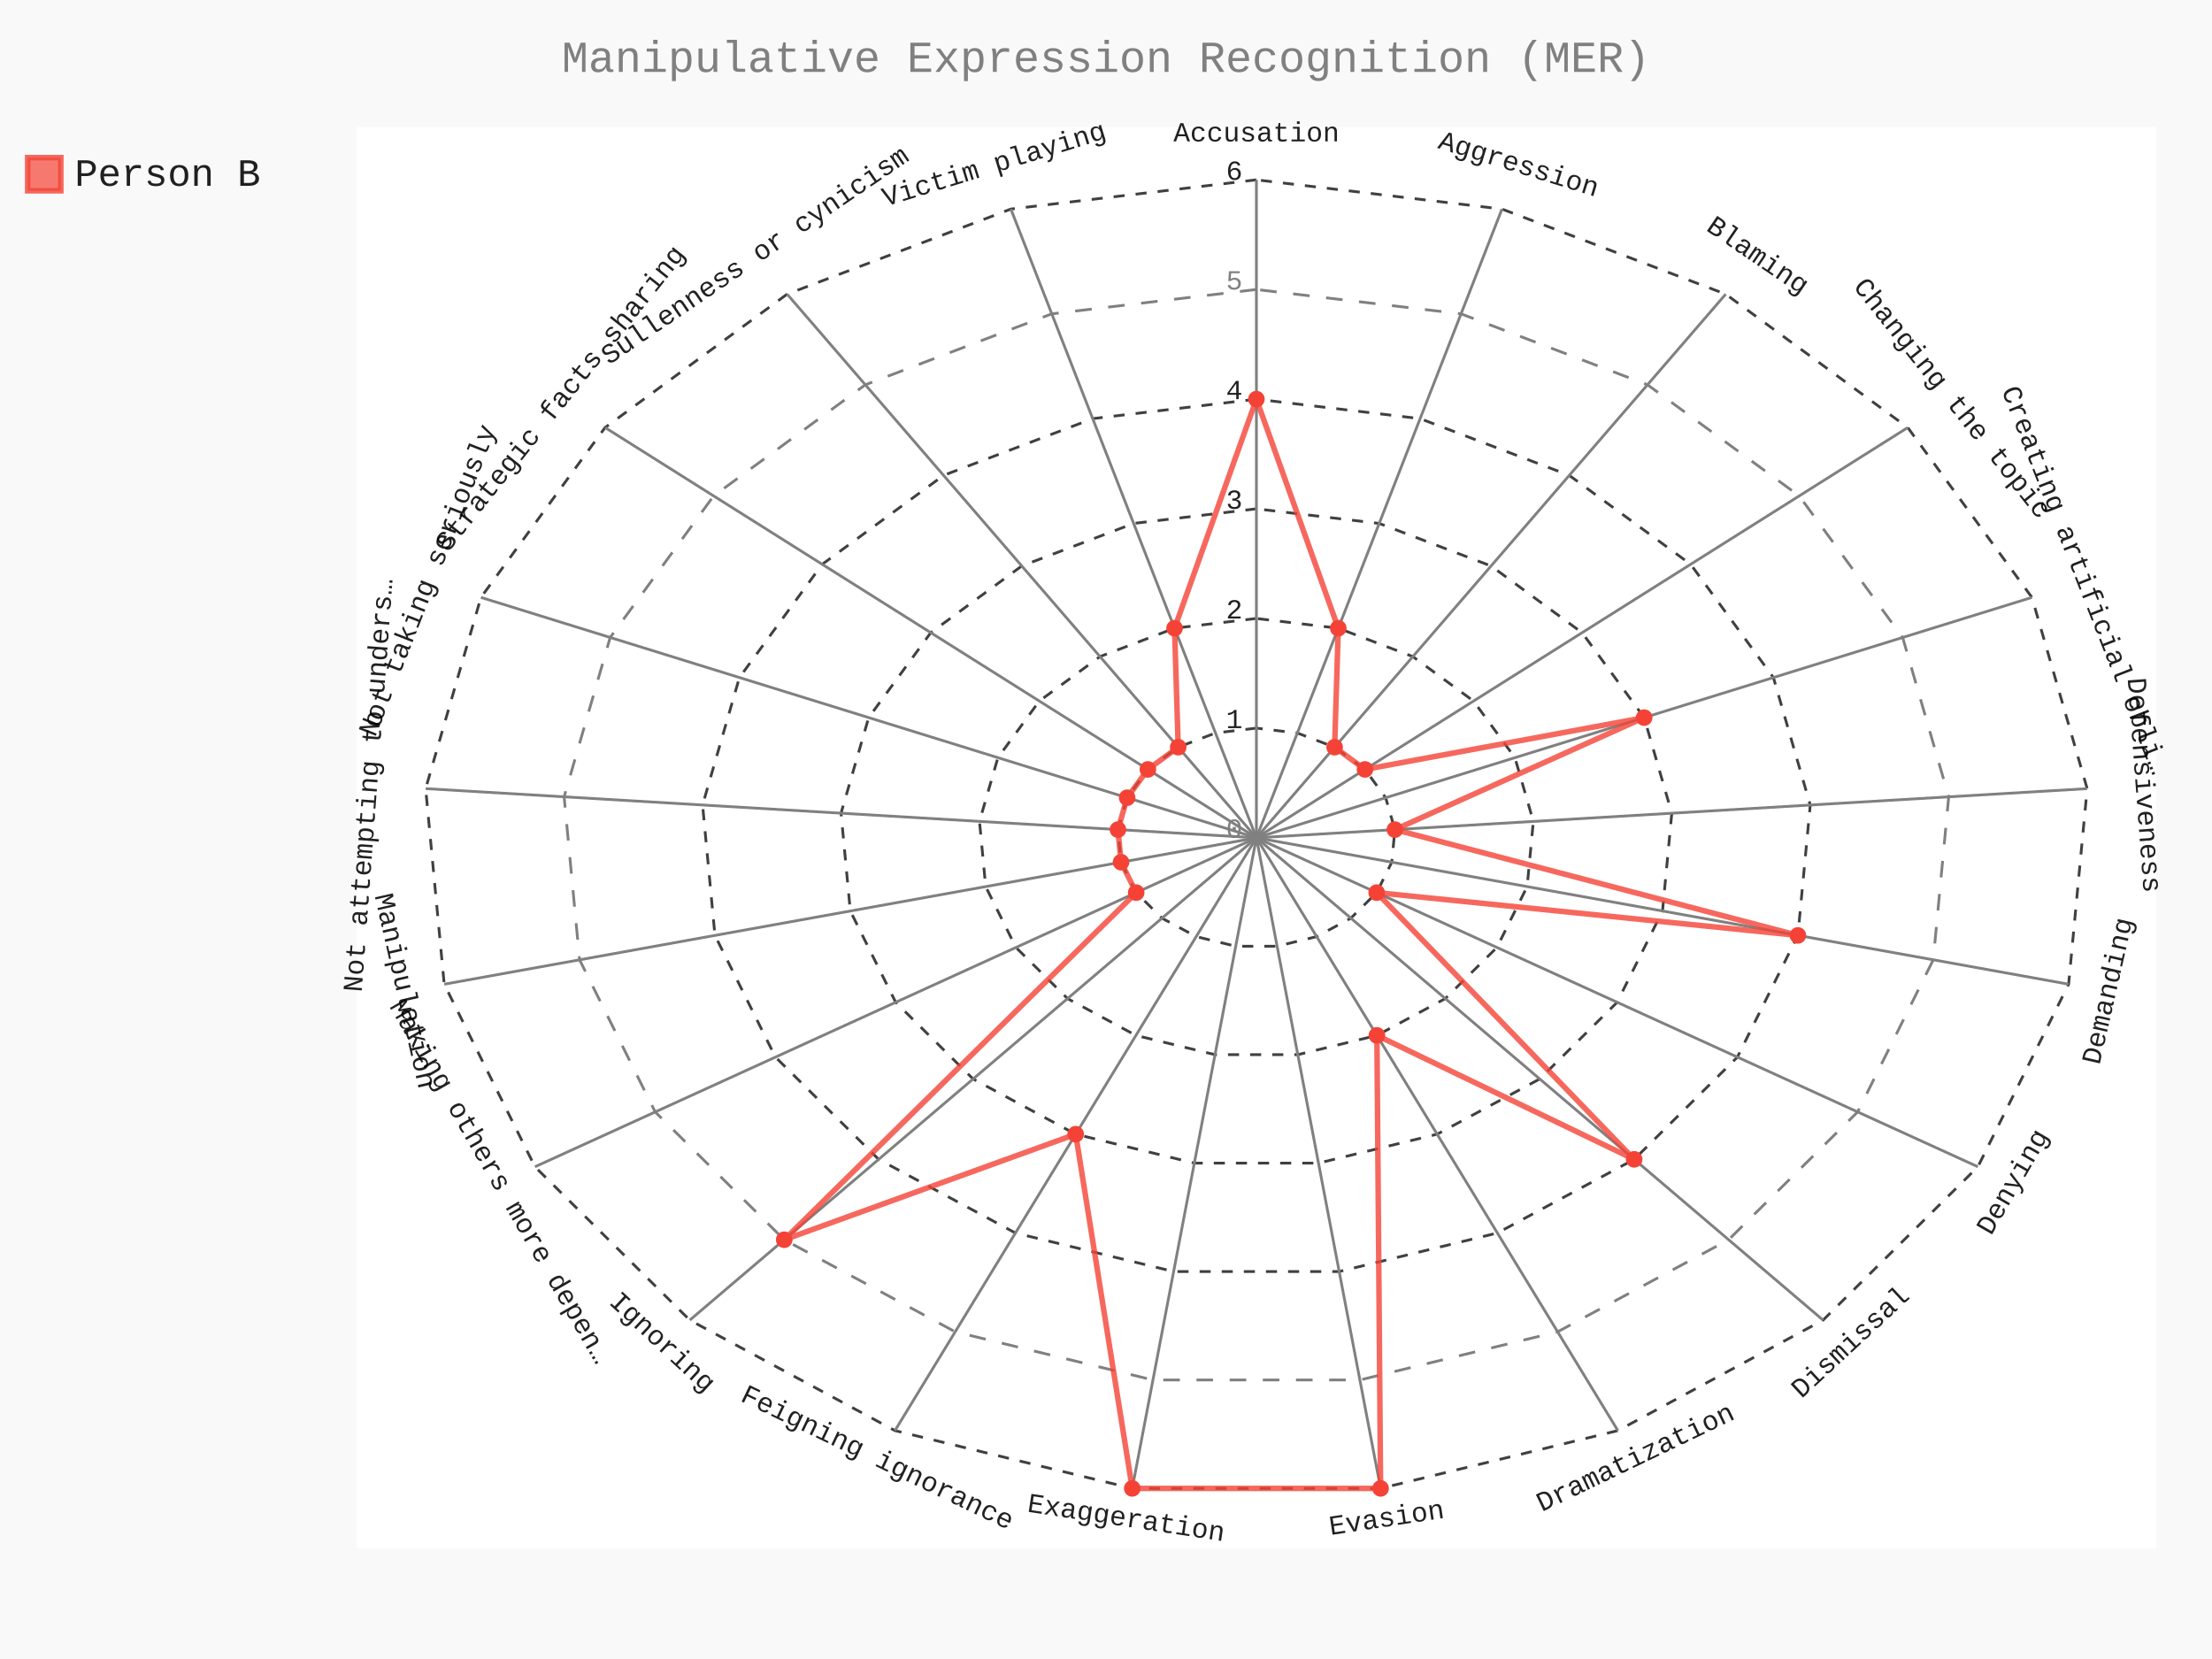
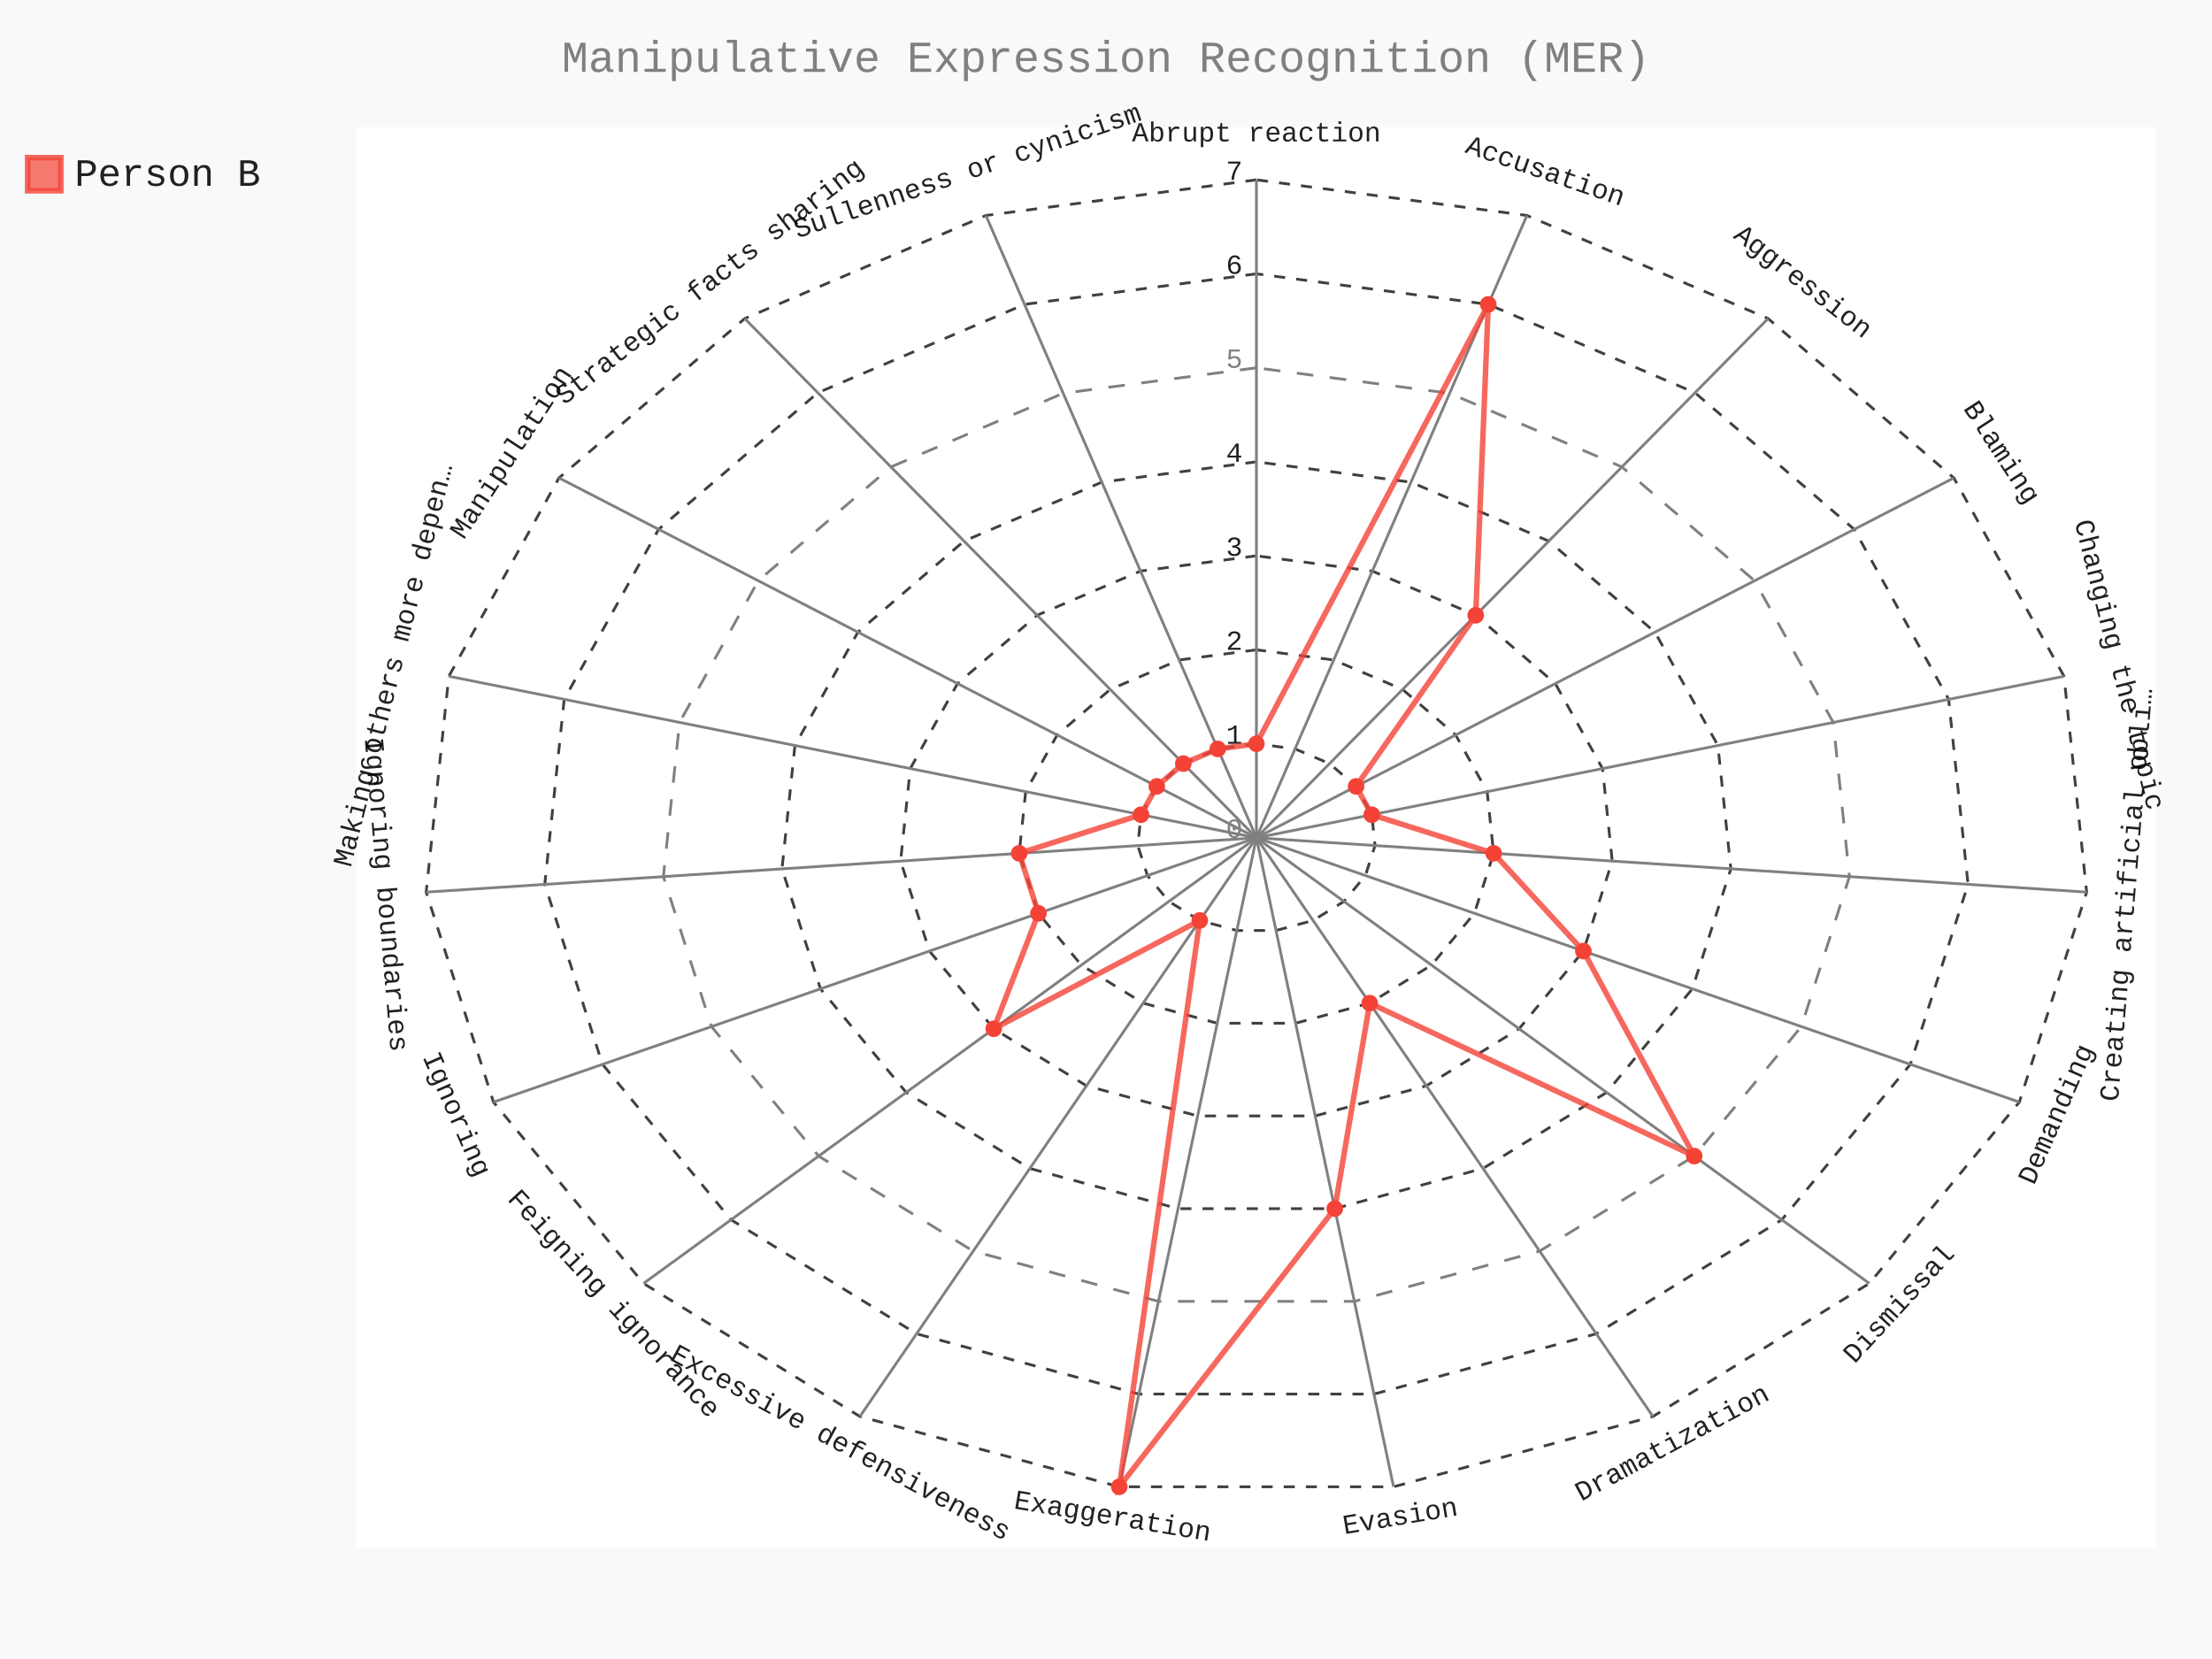
- <svg xmlns="http://www.w3.org/2000/svg" id="chart-9113e170-296d-4f10-bcb8-f6bd9a4ee57a" class="pygal-chart" viewBox="0 0 800 600">
+ <svg xmlns="http://www.w3.org/2000/svg" id="chart-f2c1a234-a21c-4e90-975e-c04920c20f85" class="pygal-chart" viewBox="0 0 800 600">
  <defs>
-     <style type="text/css">#chart-9113e170-296d-4f10-bcb8-f6bd9a4ee57a{-webkit-user-select:none;-webkit-font-smoothing:antialiased;font-family:Consolas,"Liberation Mono",Menlo,Courier,monospace}#chart-9113e170-296d-4f10-bcb8-f6bd9a4ee57a .title{font-family:Consolas,"Liberation Mono",Menlo,Courier,monospace;font-size:16px}#chart-9113e170-296d-4f10-bcb8-f6bd9a4ee57a .legends .legend text{font-family:Consolas,"Liberation Mono",Menlo,Courier,monospace;font-size:14px}#chart-9113e170-296d-4f10-bcb8-f6bd9a4ee57a .axis text{font-family:Consolas,"Liberation Mono",Menlo,Courier,monospace;font-size:10px}#chart-9113e170-296d-4f10-bcb8-f6bd9a4ee57a .axis text.major{font-family:Consolas,"Liberation Mono",Menlo,Courier,monospace;font-size:10px}#chart-9113e170-296d-4f10-bcb8-f6bd9a4ee57a .text-overlay text.value{font-family:Consolas,"Liberation Mono",Menlo,Courier,monospace;font-size:16px}#chart-9113e170-296d-4f10-bcb8-f6bd9a4ee57a .text-overlay text.label{font-family:Consolas,"Liberation Mono",Menlo,Courier,monospace;font-size:10px}#chart-9113e170-296d-4f10-bcb8-f6bd9a4ee57a .tooltip{font-family:Consolas,"Liberation Mono",Menlo,Courier,monospace;font-size:14px}#chart-9113e170-296d-4f10-bcb8-f6bd9a4ee57a text.no_data{font-family:Consolas,"Liberation Mono",Menlo,Courier,monospace;font-size:64px}
- #chart-9113e170-296d-4f10-bcb8-f6bd9a4ee57a{background-color:rgba(249,249,249,1)}#chart-9113e170-296d-4f10-bcb8-f6bd9a4ee57a path,#chart-9113e170-296d-4f10-bcb8-f6bd9a4ee57a line,#chart-9113e170-296d-4f10-bcb8-f6bd9a4ee57a rect,#chart-9113e170-296d-4f10-bcb8-f6bd9a4ee57a circle{-webkit-transition:150ms;-moz-transition:150ms;transition:150ms}#chart-9113e170-296d-4f10-bcb8-f6bd9a4ee57a .graph &gt; .background{fill:rgba(249,249,249,1)}#chart-9113e170-296d-4f10-bcb8-f6bd9a4ee57a .plot &gt; .background{fill:rgba(255,255,255,1)}#chart-9113e170-296d-4f10-bcb8-f6bd9a4ee57a .graph{fill:rgba(0,0,0,.87)}#chart-9113e170-296d-4f10-bcb8-f6bd9a4ee57a text.no_data{fill:rgba(128,128,128,1)}#chart-9113e170-296d-4f10-bcb8-f6bd9a4ee57a .title{fill:rgba(128,128,128,1)}#chart-9113e170-296d-4f10-bcb8-f6bd9a4ee57a .legends .legend text{fill:rgba(0,0,0,.87)}#chart-9113e170-296d-4f10-bcb8-f6bd9a4ee57a .legends .legend:hover text{fill:rgba(128,128,128,1)}#chart-9113e170-296d-4f10-bcb8-f6bd9a4ee57a .axis .line{stroke:rgba(128,128,128,1)}#chart-9113e170-296d-4f10-bcb8-f6bd9a4ee57a .axis .guide.line{stroke:rgba(0,0,0,.54)}#chart-9113e170-296d-4f10-bcb8-f6bd9a4ee57a .axis .major.line{stroke:rgba(0,0,0,.87)}#chart-9113e170-296d-4f10-bcb8-f6bd9a4ee57a .axis text.major{fill:rgba(128,128,128,1)}#chart-9113e170-296d-4f10-bcb8-f6bd9a4ee57a .axis.y .guides:hover .guide.line,#chart-9113e170-296d-4f10-bcb8-f6bd9a4ee57a .line-graph .axis.x .guides:hover .guide.line,#chart-9113e170-296d-4f10-bcb8-f6bd9a4ee57a .stackedline-graph .axis.x .guides:hover .guide.line,#chart-9113e170-296d-4f10-bcb8-f6bd9a4ee57a .xy-graph .axis.x .guides:hover .guide.line{stroke:rgba(128,128,128,1)}#chart-9113e170-296d-4f10-bcb8-f6bd9a4ee57a .axis .guides:hover text{fill:rgba(128,128,128,1)}#chart-9113e170-296d-4f10-bcb8-f6bd9a4ee57a .reactive{fill-opacity:.7;stroke-opacity:.8;stroke-width:2}#chart-9113e170-296d-4f10-bcb8-f6bd9a4ee57a .ci{stroke:rgba(0,0,0,.87)}#chart-9113e170-296d-4f10-bcb8-f6bd9a4ee57a .reactive.active,#chart-9113e170-296d-4f10-bcb8-f6bd9a4ee57a .active .reactive{fill-opacity:.8;stroke-opacity:.9;stroke-width:4}#chart-9113e170-296d-4f10-bcb8-f6bd9a4ee57a .ci .reactive.active{stroke-width:1.5}#chart-9113e170-296d-4f10-bcb8-f6bd9a4ee57a .series text{fill:rgba(128,128,128,1)}#chart-9113e170-296d-4f10-bcb8-f6bd9a4ee57a .tooltip rect{fill:rgba(255,255,255,1);stroke:rgba(128,128,128,1);-webkit-transition:opacity 150ms;-moz-transition:opacity 150ms;transition:opacity 150ms}#chart-9113e170-296d-4f10-bcb8-f6bd9a4ee57a .tooltip .label{fill:rgba(0,0,0,.87)}#chart-9113e170-296d-4f10-bcb8-f6bd9a4ee57a .tooltip .label{fill:rgba(0,0,0,.87)}#chart-9113e170-296d-4f10-bcb8-f6bd9a4ee57a .tooltip .legend{font-size:.8em;fill:rgba(0,0,0,.54)}#chart-9113e170-296d-4f10-bcb8-f6bd9a4ee57a .tooltip .x_label{font-size:.6em;fill:rgba(128,128,128,1)}#chart-9113e170-296d-4f10-bcb8-f6bd9a4ee57a .tooltip .xlink{font-size:.5em;text-decoration:underline}#chart-9113e170-296d-4f10-bcb8-f6bd9a4ee57a .tooltip .value{font-size:1.5em}#chart-9113e170-296d-4f10-bcb8-f6bd9a4ee57a .bound{font-size:.5em}#chart-9113e170-296d-4f10-bcb8-f6bd9a4ee57a .max-value{font-size:.75em;fill:rgba(0,0,0,.54)}#chart-9113e170-296d-4f10-bcb8-f6bd9a4ee57a .map-element{fill:rgba(255,255,255,1);stroke:rgba(0,0,0,.54) !important}#chart-9113e170-296d-4f10-bcb8-f6bd9a4ee57a .map-element .reactive{fill-opacity:inherit;stroke-opacity:inherit}#chart-9113e170-296d-4f10-bcb8-f6bd9a4ee57a .color-0,#chart-9113e170-296d-4f10-bcb8-f6bd9a4ee57a .color-0 a:visited{stroke:#F44336;fill:#F44336}#chart-9113e170-296d-4f10-bcb8-f6bd9a4ee57a .text-overlay .color-0 text{fill:black}
- #chart-9113e170-296d-4f10-bcb8-f6bd9a4ee57a text.no_data{text-anchor:middle}#chart-9113e170-296d-4f10-bcb8-f6bd9a4ee57a .guide.line{fill:none}#chart-9113e170-296d-4f10-bcb8-f6bd9a4ee57a .centered{text-anchor:middle}#chart-9113e170-296d-4f10-bcb8-f6bd9a4ee57a .title{text-anchor:middle}#chart-9113e170-296d-4f10-bcb8-f6bd9a4ee57a .legends .legend text{fill-opacity:1}#chart-9113e170-296d-4f10-bcb8-f6bd9a4ee57a .axis.x text{text-anchor:middle}#chart-9113e170-296d-4f10-bcb8-f6bd9a4ee57a .axis.x:not(.web) text[transform]{text-anchor:start}#chart-9113e170-296d-4f10-bcb8-f6bd9a4ee57a .axis.x:not(.web) text[transform].backwards{text-anchor:end}#chart-9113e170-296d-4f10-bcb8-f6bd9a4ee57a .axis.y text{text-anchor:end}#chart-9113e170-296d-4f10-bcb8-f6bd9a4ee57a .axis.y text[transform].backwards{text-anchor:start}#chart-9113e170-296d-4f10-bcb8-f6bd9a4ee57a .axis.y2 text{text-anchor:start}#chart-9113e170-296d-4f10-bcb8-f6bd9a4ee57a .axis.y2 text[transform].backwards{text-anchor:end}#chart-9113e170-296d-4f10-bcb8-f6bd9a4ee57a .axis .guide.line{stroke-dasharray:4,4;stroke:#404040}#chart-9113e170-296d-4f10-bcb8-f6bd9a4ee57a .axis .major.guide.line{stroke-dasharray:6,6;stroke:#808080}#chart-9113e170-296d-4f10-bcb8-f6bd9a4ee57a .horizontal .axis.y .guide.line,#chart-9113e170-296d-4f10-bcb8-f6bd9a4ee57a .horizontal .axis.y2 .guide.line,#chart-9113e170-296d-4f10-bcb8-f6bd9a4ee57a .vertical .axis.x .guide.line{opacity:0}#chart-9113e170-296d-4f10-bcb8-f6bd9a4ee57a .horizontal .axis.always_show .guide.line,#chart-9113e170-296d-4f10-bcb8-f6bd9a4ee57a .vertical .axis.always_show .guide.line{opacity:1 !important}#chart-9113e170-296d-4f10-bcb8-f6bd9a4ee57a .axis.y .guides:hover .guide.line,#chart-9113e170-296d-4f10-bcb8-f6bd9a4ee57a .axis.y2 .guides:hover .guide.line,#chart-9113e170-296d-4f10-bcb8-f6bd9a4ee57a .axis.x .guides:hover .guide.line{opacity:1}#chart-9113e170-296d-4f10-bcb8-f6bd9a4ee57a .axis .guides:hover text{opacity:1}#chart-9113e170-296d-4f10-bcb8-f6bd9a4ee57a .nofill{fill:none}#chart-9113e170-296d-4f10-bcb8-f6bd9a4ee57a .subtle-fill{fill-opacity:.2}#chart-9113e170-296d-4f10-bcb8-f6bd9a4ee57a .dot{stroke-width:1px;fill-opacity:1;stroke-opacity:1}#chart-9113e170-296d-4f10-bcb8-f6bd9a4ee57a .dot.active{stroke-width:5px}#chart-9113e170-296d-4f10-bcb8-f6bd9a4ee57a .dot.negative{fill:transparent}#chart-9113e170-296d-4f10-bcb8-f6bd9a4ee57a text,#chart-9113e170-296d-4f10-bcb8-f6bd9a4ee57a tspan{stroke:none !important}#chart-9113e170-296d-4f10-bcb8-f6bd9a4ee57a .series text.active{opacity:1}#chart-9113e170-296d-4f10-bcb8-f6bd9a4ee57a .tooltip rect{fill-opacity:.95;stroke-width:.5}#chart-9113e170-296d-4f10-bcb8-f6bd9a4ee57a .tooltip text{fill-opacity:1}#chart-9113e170-296d-4f10-bcb8-f6bd9a4ee57a .showable{visibility:hidden}#chart-9113e170-296d-4f10-bcb8-f6bd9a4ee57a .showable.shown{visibility:visible}#chart-9113e170-296d-4f10-bcb8-f6bd9a4ee57a .gauge-background{fill:rgba(229,229,229,1);stroke:none}#chart-9113e170-296d-4f10-bcb8-f6bd9a4ee57a .bg-lines{stroke:rgba(249,249,249,1);stroke-width:2px}</style>
+     <style type="text/css">#chart-f2c1a234-a21c-4e90-975e-c04920c20f85{-webkit-user-select:none;-webkit-font-smoothing:antialiased;font-family:Consolas,"Liberation Mono",Menlo,Courier,monospace}#chart-f2c1a234-a21c-4e90-975e-c04920c20f85 .title{font-family:Consolas,"Liberation Mono",Menlo,Courier,monospace;font-size:16px}#chart-f2c1a234-a21c-4e90-975e-c04920c20f85 .legends .legend text{font-family:Consolas,"Liberation Mono",Menlo,Courier,monospace;font-size:14px}#chart-f2c1a234-a21c-4e90-975e-c04920c20f85 .axis text{font-family:Consolas,"Liberation Mono",Menlo,Courier,monospace;font-size:10px}#chart-f2c1a234-a21c-4e90-975e-c04920c20f85 .axis text.major{font-family:Consolas,"Liberation Mono",Menlo,Courier,monospace;font-size:10px}#chart-f2c1a234-a21c-4e90-975e-c04920c20f85 .text-overlay text.value{font-family:Consolas,"Liberation Mono",Menlo,Courier,monospace;font-size:16px}#chart-f2c1a234-a21c-4e90-975e-c04920c20f85 .text-overlay text.label{font-family:Consolas,"Liberation Mono",Menlo,Courier,monospace;font-size:10px}#chart-f2c1a234-a21c-4e90-975e-c04920c20f85 .tooltip{font-family:Consolas,"Liberation Mono",Menlo,Courier,monospace;font-size:14px}#chart-f2c1a234-a21c-4e90-975e-c04920c20f85 text.no_data{font-family:Consolas,"Liberation Mono",Menlo,Courier,monospace;font-size:64px}
+ #chart-f2c1a234-a21c-4e90-975e-c04920c20f85{background-color:rgba(249,249,249,1)}#chart-f2c1a234-a21c-4e90-975e-c04920c20f85 path,#chart-f2c1a234-a21c-4e90-975e-c04920c20f85 line,#chart-f2c1a234-a21c-4e90-975e-c04920c20f85 rect,#chart-f2c1a234-a21c-4e90-975e-c04920c20f85 circle{-webkit-transition:150ms;-moz-transition:150ms;transition:150ms}#chart-f2c1a234-a21c-4e90-975e-c04920c20f85 .graph &gt; .background{fill:rgba(249,249,249,1)}#chart-f2c1a234-a21c-4e90-975e-c04920c20f85 .plot &gt; .background{fill:rgba(255,255,255,1)}#chart-f2c1a234-a21c-4e90-975e-c04920c20f85 .graph{fill:rgba(0,0,0,.87)}#chart-f2c1a234-a21c-4e90-975e-c04920c20f85 text.no_data{fill:rgba(128,128,128,1)}#chart-f2c1a234-a21c-4e90-975e-c04920c20f85 .title{fill:rgba(128,128,128,1)}#chart-f2c1a234-a21c-4e90-975e-c04920c20f85 .legends .legend text{fill:rgba(0,0,0,.87)}#chart-f2c1a234-a21c-4e90-975e-c04920c20f85 .legends .legend:hover text{fill:rgba(128,128,128,1)}#chart-f2c1a234-a21c-4e90-975e-c04920c20f85 .axis .line{stroke:rgba(128,128,128,1)}#chart-f2c1a234-a21c-4e90-975e-c04920c20f85 .axis .guide.line{stroke:rgba(0,0,0,.54)}#chart-f2c1a234-a21c-4e90-975e-c04920c20f85 .axis .major.line{stroke:rgba(0,0,0,.87)}#chart-f2c1a234-a21c-4e90-975e-c04920c20f85 .axis text.major{fill:rgba(128,128,128,1)}#chart-f2c1a234-a21c-4e90-975e-c04920c20f85 .axis.y .guides:hover .guide.line,#chart-f2c1a234-a21c-4e90-975e-c04920c20f85 .line-graph .axis.x .guides:hover .guide.line,#chart-f2c1a234-a21c-4e90-975e-c04920c20f85 .stackedline-graph .axis.x .guides:hover .guide.line,#chart-f2c1a234-a21c-4e90-975e-c04920c20f85 .xy-graph .axis.x .guides:hover .guide.line{stroke:rgba(128,128,128,1)}#chart-f2c1a234-a21c-4e90-975e-c04920c20f85 .axis .guides:hover text{fill:rgba(128,128,128,1)}#chart-f2c1a234-a21c-4e90-975e-c04920c20f85 .reactive{fill-opacity:.7;stroke-opacity:.8;stroke-width:2}#chart-f2c1a234-a21c-4e90-975e-c04920c20f85 .ci{stroke:rgba(0,0,0,.87)}#chart-f2c1a234-a21c-4e90-975e-c04920c20f85 .reactive.active,#chart-f2c1a234-a21c-4e90-975e-c04920c20f85 .active .reactive{fill-opacity:.8;stroke-opacity:.9;stroke-width:4}#chart-f2c1a234-a21c-4e90-975e-c04920c20f85 .ci .reactive.active{stroke-width:1.5}#chart-f2c1a234-a21c-4e90-975e-c04920c20f85 .series text{fill:rgba(128,128,128,1)}#chart-f2c1a234-a21c-4e90-975e-c04920c20f85 .tooltip rect{fill:rgba(255,255,255,1);stroke:rgba(128,128,128,1);-webkit-transition:opacity 150ms;-moz-transition:opacity 150ms;transition:opacity 150ms}#chart-f2c1a234-a21c-4e90-975e-c04920c20f85 .tooltip .label{fill:rgba(0,0,0,.87)}#chart-f2c1a234-a21c-4e90-975e-c04920c20f85 .tooltip .label{fill:rgba(0,0,0,.87)}#chart-f2c1a234-a21c-4e90-975e-c04920c20f85 .tooltip .legend{font-size:.8em;fill:rgba(0,0,0,.54)}#chart-f2c1a234-a21c-4e90-975e-c04920c20f85 .tooltip .x_label{font-size:.6em;fill:rgba(128,128,128,1)}#chart-f2c1a234-a21c-4e90-975e-c04920c20f85 .tooltip .xlink{font-size:.5em;text-decoration:underline}#chart-f2c1a234-a21c-4e90-975e-c04920c20f85 .tooltip .value{font-size:1.5em}#chart-f2c1a234-a21c-4e90-975e-c04920c20f85 .bound{font-size:.5em}#chart-f2c1a234-a21c-4e90-975e-c04920c20f85 .max-value{font-size:.75em;fill:rgba(0,0,0,.54)}#chart-f2c1a234-a21c-4e90-975e-c04920c20f85 .map-element{fill:rgba(255,255,255,1);stroke:rgba(0,0,0,.54) !important}#chart-f2c1a234-a21c-4e90-975e-c04920c20f85 .map-element .reactive{fill-opacity:inherit;stroke-opacity:inherit}#chart-f2c1a234-a21c-4e90-975e-c04920c20f85 .color-0,#chart-f2c1a234-a21c-4e90-975e-c04920c20f85 .color-0 a:visited{stroke:#F44336;fill:#F44336}#chart-f2c1a234-a21c-4e90-975e-c04920c20f85 .text-overlay .color-0 text{fill:black}
+ #chart-f2c1a234-a21c-4e90-975e-c04920c20f85 text.no_data{text-anchor:middle}#chart-f2c1a234-a21c-4e90-975e-c04920c20f85 .guide.line{fill:none}#chart-f2c1a234-a21c-4e90-975e-c04920c20f85 .centered{text-anchor:middle}#chart-f2c1a234-a21c-4e90-975e-c04920c20f85 .title{text-anchor:middle}#chart-f2c1a234-a21c-4e90-975e-c04920c20f85 .legends .legend text{fill-opacity:1}#chart-f2c1a234-a21c-4e90-975e-c04920c20f85 .axis.x text{text-anchor:middle}#chart-f2c1a234-a21c-4e90-975e-c04920c20f85 .axis.x:not(.web) text[transform]{text-anchor:start}#chart-f2c1a234-a21c-4e90-975e-c04920c20f85 .axis.x:not(.web) text[transform].backwards{text-anchor:end}#chart-f2c1a234-a21c-4e90-975e-c04920c20f85 .axis.y text{text-anchor:end}#chart-f2c1a234-a21c-4e90-975e-c04920c20f85 .axis.y text[transform].backwards{text-anchor:start}#chart-f2c1a234-a21c-4e90-975e-c04920c20f85 .axis.y2 text{text-anchor:start}#chart-f2c1a234-a21c-4e90-975e-c04920c20f85 .axis.y2 text[transform].backwards{text-anchor:end}#chart-f2c1a234-a21c-4e90-975e-c04920c20f85 .axis .guide.line{stroke-dasharray:4,4;stroke:#404040}#chart-f2c1a234-a21c-4e90-975e-c04920c20f85 .axis .major.guide.line{stroke-dasharray:6,6;stroke:#808080}#chart-f2c1a234-a21c-4e90-975e-c04920c20f85 .horizontal .axis.y .guide.line,#chart-f2c1a234-a21c-4e90-975e-c04920c20f85 .horizontal .axis.y2 .guide.line,#chart-f2c1a234-a21c-4e90-975e-c04920c20f85 .vertical .axis.x .guide.line{opacity:0}#chart-f2c1a234-a21c-4e90-975e-c04920c20f85 .horizontal .axis.always_show .guide.line,#chart-f2c1a234-a21c-4e90-975e-c04920c20f85 .vertical .axis.always_show .guide.line{opacity:1 !important}#chart-f2c1a234-a21c-4e90-975e-c04920c20f85 .axis.y .guides:hover .guide.line,#chart-f2c1a234-a21c-4e90-975e-c04920c20f85 .axis.y2 .guides:hover .guide.line,#chart-f2c1a234-a21c-4e90-975e-c04920c20f85 .axis.x .guides:hover .guide.line{opacity:1}#chart-f2c1a234-a21c-4e90-975e-c04920c20f85 .axis .guides:hover text{opacity:1}#chart-f2c1a234-a21c-4e90-975e-c04920c20f85 .nofill{fill:none}#chart-f2c1a234-a21c-4e90-975e-c04920c20f85 .subtle-fill{fill-opacity:.2}#chart-f2c1a234-a21c-4e90-975e-c04920c20f85 .dot{stroke-width:1px;fill-opacity:1;stroke-opacity:1}#chart-f2c1a234-a21c-4e90-975e-c04920c20f85 .dot.active{stroke-width:5px}#chart-f2c1a234-a21c-4e90-975e-c04920c20f85 .dot.negative{fill:transparent}#chart-f2c1a234-a21c-4e90-975e-c04920c20f85 text,#chart-f2c1a234-a21c-4e90-975e-c04920c20f85 tspan{stroke:none !important}#chart-f2c1a234-a21c-4e90-975e-c04920c20f85 .series text.active{opacity:1}#chart-f2c1a234-a21c-4e90-975e-c04920c20f85 .tooltip rect{fill-opacity:.95;stroke-width:.5}#chart-f2c1a234-a21c-4e90-975e-c04920c20f85 .tooltip text{fill-opacity:1}#chart-f2c1a234-a21c-4e90-975e-c04920c20f85 .showable{visibility:hidden}#chart-f2c1a234-a21c-4e90-975e-c04920c20f85 .showable.shown{visibility:visible}#chart-f2c1a234-a21c-4e90-975e-c04920c20f85 .gauge-background{fill:rgba(229,229,229,1);stroke:none}#chart-f2c1a234-a21c-4e90-975e-c04920c20f85 .bg-lines{stroke:rgba(249,249,249,1);stroke-width:2px}</style>
  </defs>
  <g class="graph radar-graph vertical">
    <rect x="0" y="0" width="800" height="600" class="background" />
    <g transform="translate(129, 46)" class="plot">
      <rect x="0" y="0" width="650.8" height="514" class="background" />
      <g class="axis y web">
        <g class="guides">
-           <path d="M325.4 19.037 L236.591 29.609 155.674 60.386 89.837 108.633 44.931 170.062 24.946 239.217 31.658 309.952 64.47 375.981 120.466 431.439 194.672 471.397 280.494 492.305 370.306 492.305 456.128 471.397 530.334 431.439 586.33 375.981 619.142 309.952 625.854 239.217 605.869 170.062 560.963 108.633 495.126 60.386 414.209 29.609 325.4 19.037 Z" class="guide line" />
-           <text x="320.4" y="19.037" class="">6</text>
-         </g>
-         <g class="guides">
-           <path d="M325.4 58.698 L251.393 67.508 183.961 93.155 129.098 133.36 91.676 184.552 75.022 242.181 80.615 301.126 107.958 356.151 154.622 402.366 216.46 435.664 287.978 453.088 362.822 453.088 434.34 435.664 496.178 402.366 542.842 356.151 570.185 301.126 575.778 242.181 559.124 184.552 521.702 133.36 466.839 93.155 399.407 67.508 325.4 58.698 Z" class="major guide line" />
-           <text x="320.4" y="58.698" class="major">5</text>
-         </g>
-         <g class="guides">
-           <path d="M325.4 98.358 L266.194 105.406 212.249 125.924 168.358 158.088 138.421 199.042 125.097 245.145 129.572 292.301 151.447 336.321 188.778 373.293 238.248 399.931 295.463 413.87 355.337 413.87 412.552 399.931 462.022 373.293 499.353 336.321 521.228 292.301 525.703 245.145 512.379 199.042 482.442 158.088 438.551 125.924 384.606 105.406 325.4 98.358 Z" class="guide line" />
-           <text x="320.4" y="98.358" class="">4</text>
-         </g>
-         <g class="guides">
-           <path d="M325.4 138.019 L280.996 143.305 240.537 158.693 207.619 182.816 185.166 213.531 175.173 248.109 178.529 283.476 194.935 316.491 222.933 344.22 260.036 364.199 302.947 374.653 347.853 374.653 390.764 364.199 427.867 344.22 455.865 316.491 472.271 283.476 475.627 248.109 465.634 213.531 443.181 182.816 410.263 158.693 369.804 143.305 325.4 138.019 Z" class="guide line" />
-           <text x="320.4" y="138.019" class="">3</text>
-         </g>
-         <g class="guides">
-           <path d="M325.4 177.679 L295.797 181.203 268.825 191.462 246.879 207.544 231.91 228.021 225.249 251.072 227.486 274.651 238.423 296.66 257.089 315.146 281.824 328.466 310.431 335.435 340.369 335.435 368.976 328.466 393.711 315.146 412.377 296.66 423.314 274.651 425.551 251.072 418.89 228.021 403.921 207.544 381.975 191.462 355.003 181.203 325.4 177.679 Z" class="guide line" />
-           <text x="320.4" y="177.679" class="">2</text>
-         </g>
-         <g class="guides">
-           <path d="M325.4 217.34 L310.599 219.102 297.112 224.231 286.14 232.272 278.655 242.51 275.324 254.036 276.443 265.825 281.912 276.83 291.244 286.073 303.612 292.733 317.916 296.218 332.884 296.218 347.188 292.733 359.556 286.073 368.888 276.83 374.357 265.825 375.476 254.036 372.145 242.51 364.66 232.272 353.688 224.231 340.201 219.102 325.4 217.34 Z" class="guide line" />
-           <text x="320.4" y="217.34" class="">1</text>
-         </g>
-         <g class="guides">
-           <path d="M325.4 257 L325.4 257 325.4 257 325.4 257 325.4 257 325.4 257 325.4 257 325.4 257 325.4 257 325.4 257 325.4 257 325.4 257 325.4 257 325.4 257 325.4 257 325.4 257 325.4 257 325.4 257 325.4 257 325.4 257 325.4 257 325.4 257 Z" class="major guide line" />
+           <path d="M325.4 19.037 L227.569 31.931 140.34 69.214 73.165 126.847 33.323 198.584 25.133 276.651 49.481 352.589 103.729 418.168 181.999 466.282 275.808 491.717 374.992 491.717 468.801 466.282 547.071 418.168 601.319 352.589 625.667 276.651 617.477 198.584 577.635 126.847 510.46 69.214 423.231 31.931 325.4 19.037 Z" class="guide line" />
+           <text x="320.4" y="19.037" class="">7</text>
+         </g>
+         <g class="guides">
+           <path d="M325.4 53.032 L241.545 64.083 166.777 96.04 109.198 145.44 75.049 206.929 68.028 273.844 88.898 338.933 135.396 395.144 202.485 436.385 282.893 458.186 367.907 458.186 448.315 436.385 515.404 395.144 561.902 338.933 582.772 273.844 575.751 206.929 541.602 145.44 484.023 96.04 409.255 64.083 325.4 53.032 Z" class="guide line" />
+           <text x="320.4" y="53.032" class="">6</text>
+         </g>
+         <g class="guides">
+           <path d="M325.4 87.026 L255.521 96.236 193.214 122.867 145.232 164.033 116.774 215.274 110.923 271.036 128.315 325.278 167.064 372.12 222.971 406.487 289.977 424.655 360.823 424.655 427.829 406.487 483.736 372.12 522.485 325.278 539.877 271.036 534.026 215.274 505.568 164.033 457.586 122.867 395.279 96.236 325.4 87.026 Z" class="major guide line" />
+           <text x="320.4" y="87.026" class="major">5</text>
+         </g>
+         <g class="guides">
+           <path d="M325.4 121.021 L269.497 128.389 219.651 149.694 181.266 182.627 158.499 223.619 153.819 268.229 167.732 311.622 198.731 349.096 243.456 376.59 297.062 391.124 353.738 391.124 407.344 376.59 452.069 349.096 483.068 311.622 496.981 268.229 492.301 223.619 469.534 182.627 431.149 149.694 381.303 128.389 325.4 121.021 Z" class="guide line" />
+           <text x="320.4" y="121.021" class="">4</text>
+         </g>
+         <g class="guides">
+           <path d="M325.4 155.016 L283.473 160.542 246.089 176.52 217.299 201.22 200.224 231.964 196.714 265.422 207.149 297.967 230.398 326.072 263.942 346.692 304.146 357.593 346.654 357.593 386.858 346.692 420.402 326.072 443.651 297.967 454.086 265.422 450.576 231.964 433.501 201.22 404.711 176.52 367.327 160.542 325.4 155.016 Z" class="guide line" />
+           <text x="320.4" y="155.016" class="">3</text>
+         </g>
+         <g class="guides">
+           <path d="M325.4 189.011 L297.448 192.694 272.526 203.347 253.333 219.813 241.95 240.31 239.609 262.615 246.566 284.311 262.065 303.048 284.428 316.795 311.231 324.062 339.569 324.062 366.372 316.795 388.735 303.048 404.234 284.311 411.191 262.615 408.85 240.31 397.467 219.813 378.274 203.347 353.352 192.694 325.4 189.011 Z" class="guide line" />
+           <text x="320.4" y="189.011" class="">2</text>
+         </g>
+         <g class="guides">
+           <path d="M325.4 223.005 L311.424 224.847 298.963 230.173 289.366 238.407 283.675 248.655 282.505 259.807 285.983 270.656 293.733 280.024 304.914 286.897 318.315 290.531 332.485 290.531 345.886 286.897 357.067 280.024 364.817 270.656 368.295 259.807 367.125 248.655 361.434 238.407 351.837 230.173 339.376 224.847 325.4 223.005 Z" class="guide line" />
+           <text x="320.4" y="223.005" class="">1</text>
+         </g>
+         <g class="guides">
+           <path d="M325.4 257 L325.4 257 325.4 257 325.4 257 325.4 257 325.4 257 325.4 257 325.4 257 325.4 257 325.4 257 325.4 257 325.4 257 325.4 257 325.4 257 325.4 257 325.4 257 325.4 257 325.4 257 325.4 257 325.4 257 Z" class="major guide line" />
          <text x="320.4" y="257.0" class="major">0</text>
        </g>
      </g>
      <g class="axis x web">
        <g class="guides">
          <path d="M325.4 257 L325.4 19.037" class="line" />
-           <text x="325.4" y="5.14" class="" transform="rotate(0 325.4 5.14)">Accusation</text>
-         </g>
-         <g class="guides">
-           <path d="M325.4 257 L236.591 29.609" class="line" />
-           <text x="231.405" y="16.329" class="" transform="rotate(-17.14286 231.4049 16.32943)">Victim playing</text>
-         </g>
-         <g class="guides">
-           <path d="M325.4 257 L155.674 60.386" class="line" />
-           <text x="145.762" y="48.904" class="" transform="rotate(-34.28571 145.7617 48.9035)">Sullenness or cynicism</text>
-         </g>
-         <g class="guides">
-           <path d="M325.4 257 L89.837 108.633" class="line" />
-           <text x="76.08" y="99.968" class="" transform="rotate(-51.42857 76.0802 99.96786)">Strategic facts sharing</text>
-         </g>
-         <g class="guides">
-           <path d="M325.4 257 L44.931 170.062" class="line" />
-           <text x="28.552" y="164.985" class="" transform="rotate(-68.57143 28.55181 164.9852)">Not taking seriously</text>
-         </g>
-         <g class="guides">
-           <path d="M325.4 257 L24.946 239.217" class="line" />
-           <text x="7.4" y="238.178" class="" transform="rotate(-85.71429 7.399687 238.1785)">Not attempting to unders…</text>
-         </g>
-         <g class="guides">
-           <path d="M325.4 257 L31.658 309.952" class="line" />
-           <text x="14.503" y="313.044" class="" transform="rotate(-282.8571 14.50329 313.0441)">Manipulation</text>
-         </g>
-         <g class="guides">
-           <path d="M325.4 257 L64.47 375.981" class="line" />
-           <text x="49.231" y="382.93" class="" transform="rotate(-300 49.23143 382.93)">Making others more depen…</text>
-         </g>
-         <g class="guides">
-           <path d="M325.4 257 L120.466 431.439" class="line" />
-           <text x="108.498" y="441.626" class="" transform="rotate(-317.1429 108.4984 441.6264)">Ignoring</text>
-         </g>
-         <g class="guides">
-           <path d="M325.4 257 L194.672 471.397" class="line" />
-           <text x="187.038" y="483.918" class="" transform="rotate(-334.2857 187.0379 483.918)">Feigning ignorance</text>
-         </g>
-         <g class="guides">
-           <path d="M325.4 257 L280.494 492.305" class="line" />
-           <text x="277.872" y="506.047" class="" transform="rotate(-351.4286 277.8716 506.0469)">Exaggeration</text>
-         </g>
-         <g class="guides">
-           <path d="M325.4 257 L370.306 492.305" class="line" />
-           <text x="372.928" y="506.047" class="" transform="rotate(-368.5714 372.9284 506.0469)">Evasion</text>
-         </g>
-         <g class="guides">
-           <path d="M325.4 257 L456.128 471.397" class="line" />
-           <text x="463.762" y="483.918" class="" transform="rotate(-385.7143 463.7621 483.918)">Dramatization</text>
-         </g>
-         <g class="guides">
-           <path d="M325.4 257 L530.334 431.439" class="line" />
-           <text x="542.302" y="441.626" class="" transform="rotate(-402.8571 542.3016 441.6264)">Dismissal</text>
-         </g>
-         <g class="guides">
-           <path d="M325.4 257 L586.33 375.981" class="line" />
-           <text x="601.569" y="382.93" class="" transform="rotate(-420 601.5686 382.93)">Denying</text>
-         </g>
-         <g class="guides">
-           <path d="M325.4 257 L619.142 309.952" class="line" />
-           <text x="636.297" y="313.044" class="" transform="rotate(-437.1429 636.2967 313.0441)">Demanding</text>
-         </g>
-         <g class="guides">
-           <path d="M325.4 257 L625.854 239.217" class="line" />
-           <text x="643.4" y="238.178" class="" transform="rotate(-274.2857 643.4003 238.1785)">Defensiveness</text>
-         </g>
-         <g class="guides">
-           <path d="M325.4 257 L605.869 170.062" class="line" />
-           <text x="622.248" y="164.985" class="" transform="rotate(-291.4286 622.2482 164.9852)">Creating artificial obli…</text>
-         </g>
-         <g class="guides">
-           <path d="M325.4 257 L560.963 108.633" class="line" />
-           <text x="574.72" y="99.968" class="" transform="rotate(-308.5714 574.7198 99.96786)">Changing the topic</text>
-         </g>
-         <g class="guides">
-           <path d="M325.4 257 L495.126 60.386" class="line" />
-           <text x="505.038" y="48.904" class="" transform="rotate(-325.7143 505.0383 48.9035)">Blaming</text>
-         </g>
-         <g class="guides">
-           <path d="M325.4 257 L414.209 29.609" class="line" />
-           <text x="419.395" y="16.329" class="" transform="rotate(-342.8571 419.3951 16.32943)">Aggression</text>
+           <text x="325.4" y="5.14" class="" transform="rotate(0 325.4 5.14)">Abrupt reaction</text>
+         </g>
+         <g class="guides">
+           <path d="M325.4 257 L227.569 31.931" class="line" />
+           <text x="221.856" y="18.786" class="" transform="rotate(-18.94737 221.8559 18.78647)">Sullenness or cynicism</text>
+         </g>
+         <g class="guides">
+           <path d="M325.4 257 L140.34 69.214" class="line" />
+           <text x="129.532" y="58.247" class="" transform="rotate(-37.89474 129.5325 58.24707)">Strategic facts sharing</text>
+         </g>
+         <g class="guides">
+           <path d="M325.4 257 L73.165 126.847" class="line" />
+           <text x="58.434" y="119.246" class="" transform="rotate(-56.8421 58.43431 119.2456)">Manipulation</text>
+         </g>
+         <g class="guides">
+           <path d="M325.4 257 L33.323 198.584" class="line" />
+           <text x="16.266" y="195.172" class="" transform="rotate(-75.78947 16.26601 195.172)">Making others more depen…</text>
+         </g>
+         <g class="guides">
+           <path d="M325.4 257 L25.133 276.651" class="line" />
+           <text x="7.597" y="277.798" class="" transform="rotate(-274.7368 7.597178 277.7984)">Ignoring boundaries</text>
+         </g>
+         <g class="guides">
+           <path d="M325.4 257 L49.481 352.589" class="line" />
+           <text x="33.367" y="358.171" class="" transform="rotate(-293.6842 33.36721 358.171)">Ignoring</text>
+         </g>
+         <g class="guides">
+           <path d="M325.4 257 L103.729 418.168" class="line" />
+           <text x="90.784" y="427.58" class="" transform="rotate(-312.6316 90.78353 427.5801)">Feigning ignorance</text>
+         </g>
+         <g class="guides">
+           <path d="M325.4 257 L181.999 466.282" class="line" />
+           <text x="173.624" y="478.504" class="" transform="rotate(-331.5789 173.6242 478.5043)">Excessive defensiveness</text>
+         </g>
+         <g class="guides">
+           <path d="M325.4 257 L275.808 491.717" class="line" />
+           <text x="272.912" y="505.425" class="" transform="rotate(-350.5263 272.9121 505.425)">Exaggeration</text>
+         </g>
+         <g class="guides">
+           <path d="M325.4 257 L374.992 491.717" class="line" />
+           <text x="377.888" y="505.425" class="" transform="rotate(-369.4737 377.8879 505.425)">Evasion</text>
+         </g>
+         <g class="guides">
+           <path d="M325.4 257 L468.801 466.282" class="line" />
+           <text x="477.176" y="478.504" class="" transform="rotate(-388.4211 477.1758 478.5043)">Dramatization</text>
+         </g>
+         <g class="guides">
+           <path d="M325.4 257 L547.071 418.168" class="line" />
+           <text x="560.016" y="427.58" class="" transform="rotate(-407.3684 560.0165 427.5801)">Dismissal</text>
+         </g>
+         <g class="guides">
+           <path d="M325.4 257 L601.319 352.589" class="line" />
+           <text x="617.433" y="358.171" class="" transform="rotate(-426.3158 617.4328 358.171)">Demanding</text>
+         </g>
+         <g class="guides">
+           <path d="M325.4 257 L625.667 276.651" class="line" />
+           <text x="643.203" y="277.798" class="" transform="rotate(-445.2632 643.2028 277.7984)">Creating artificial obli…</text>
+         </g>
+         <g class="guides">
+           <path d="M325.4 257 L617.477 198.584" class="line" />
+           <text x="634.534" y="195.172" class="" transform="rotate(-284.2105 634.534 195.172)">Changing the topic</text>
+         </g>
+         <g class="guides">
+           <path d="M325.4 257 L577.635 126.847" class="line" />
+           <text x="592.366" y="119.246" class="" transform="rotate(-303.1579 592.3657 119.2456)">Blaming</text>
+         </g>
+         <g class="guides">
+           <path d="M325.4 257 L510.46 69.214" class="line" />
+           <text x="521.268" y="58.247" class="" transform="rotate(-322.1053 521.2675 58.24707)">Aggression</text>
+         </g>
+         <g class="guides">
+           <path d="M325.4 257 L423.231 31.931" class="line" />
+           <text x="428.944" y="18.786" class="" transform="rotate(-341.0526 428.9441 18.78647)">Accusation</text>
        </g>
      </g>
      <g class="series serie-0 color-0">
-         <path d="M325.4 98.358 L295.797 181.203 297.112 224.231 286.14 232.272 278.655 242.51 275.324 254.036 276.443 265.825 281.912 276.83 154.622 402.366 260.036 364.199 280.494 492.305 370.306 492.305 368.976 328.466 462.022 373.293 368.888 276.83 521.228 292.301 375.476 254.036 465.634 213.531 364.66 232.272 353.688 224.231 355.003 181.203 Z" class="line reactive nofill" />
+         <path d="M325.4 223.005 L311.424 224.847 298.963 230.173 289.366 238.407 283.675 248.655 239.609 262.615 246.566 284.311 230.398 326.072 304.914 286.897 275.808 491.717 353.738 391.124 366.372 316.795 483.736 372.12 443.651 297.967 411.191 262.615 367.125 248.655 361.434 238.407 404.711 176.52 409.255 64.083 Z" class="line reactive nofill" />
      </g>
    </g>
    <g class="titles">
      <text x="400.0" y="26" class="title plot_title">Manipulative Expression Recognition (MER)</text>
    </g>
    <g transform="translate(129, 46)" class="plot overlay">
      <g class="series serie-0 color-0">
        <g class="dots">
-           <circle cx="325.4" cy="98.358" r="2.5" class="dot reactive tooltip-trigger" />
-         </g>
-         <g class="dots">
-           <circle cx="295.797" cy="181.203" r="2.5" class="dot reactive tooltip-trigger" />
-         </g>
-         <g class="dots">
-           <circle cx="297.112" cy="224.231" r="2.5" class="dot reactive tooltip-trigger" />
-         </g>
-         <g class="dots">
-           <circle cx="286.14" cy="232.272" r="2.5" class="dot reactive tooltip-trigger" />
-         </g>
-         <g class="dots">
-           <circle cx="278.655" cy="242.51" r="2.5" class="dot reactive tooltip-trigger" />
-         </g>
-         <g class="dots">
-           <circle cx="275.324" cy="254.036" r="2.5" class="dot reactive tooltip-trigger" />
-         </g>
-         <g class="dots">
-           <circle cx="276.443" cy="265.825" r="2.5" class="dot reactive tooltip-trigger" />
-         </g>
-         <g class="dots">
-           <circle cx="281.912" cy="276.83" r="2.5" class="dot reactive tooltip-trigger" />
-         </g>
-         <g class="dots">
-           <circle cx="154.622" cy="402.366" r="2.5" class="dot reactive tooltip-trigger" />
-         </g>
-         <g class="dots">
-           <circle cx="260.036" cy="364.199" r="2.5" class="dot reactive tooltip-trigger" />
-         </g>
-         <g class="dots">
-           <circle cx="280.494" cy="492.305" r="2.5" class="dot reactive tooltip-trigger" />
-         </g>
-         <g class="dots">
-           <circle cx="370.306" cy="492.305" r="2.5" class="dot reactive tooltip-trigger" />
-         </g>
-         <g class="dots">
-           <circle cx="368.976" cy="328.466" r="2.5" class="dot reactive tooltip-trigger" />
-         </g>
-         <g class="dots">
-           <circle cx="462.022" cy="373.293" r="2.5" class="dot reactive tooltip-trigger" />
-         </g>
-         <g class="dots">
-           <circle cx="368.888" cy="276.83" r="2.5" class="dot reactive tooltip-trigger" />
-         </g>
-         <g class="dots">
-           <circle cx="521.228" cy="292.301" r="2.5" class="dot reactive tooltip-trigger" />
-         </g>
-         <g class="dots">
-           <circle cx="375.476" cy="254.036" r="2.5" class="dot reactive tooltip-trigger" />
-         </g>
-         <g class="dots">
-           <circle cx="465.634" cy="213.531" r="2.5" class="dot reactive tooltip-trigger" />
-         </g>
-         <g class="dots">
-           <circle cx="364.66" cy="232.272" r="2.5" class="dot reactive tooltip-trigger" />
-         </g>
-         <g class="dots">
-           <circle cx="353.688" cy="224.231" r="2.5" class="dot reactive tooltip-trigger" />
-         </g>
-         <g class="dots">
-           <circle cx="355.003" cy="181.203" r="2.5" class="dot reactive tooltip-trigger" />
+           <circle cx="325.4" cy="223.005" r="2.5" class="dot reactive tooltip-trigger" />
+         </g>
+         <g class="dots">
+           <circle cx="311.424" cy="224.847" r="2.5" class="dot reactive tooltip-trigger" />
+         </g>
+         <g class="dots">
+           <circle cx="298.963" cy="230.173" r="2.5" class="dot reactive tooltip-trigger" />
+         </g>
+         <g class="dots">
+           <circle cx="289.366" cy="238.407" r="2.5" class="dot reactive tooltip-trigger" />
+         </g>
+         <g class="dots">
+           <circle cx="283.675" cy="248.655" r="2.5" class="dot reactive tooltip-trigger" />
+         </g>
+         <g class="dots">
+           <circle cx="239.609" cy="262.615" r="2.5" class="dot reactive tooltip-trigger" />
+         </g>
+         <g class="dots">
+           <circle cx="246.566" cy="284.311" r="2.5" class="dot reactive tooltip-trigger" />
+         </g>
+         <g class="dots">
+           <circle cx="230.398" cy="326.072" r="2.5" class="dot reactive tooltip-trigger" />
+         </g>
+         <g class="dots">
+           <circle cx="304.914" cy="286.897" r="2.5" class="dot reactive tooltip-trigger" />
+         </g>
+         <g class="dots">
+           <circle cx="275.808" cy="491.717" r="2.5" class="dot reactive tooltip-trigger" />
+         </g>
+         <g class="dots">
+           <circle cx="353.738" cy="391.124" r="2.5" class="dot reactive tooltip-trigger" />
+         </g>
+         <g class="dots">
+           <circle cx="366.372" cy="316.795" r="2.5" class="dot reactive tooltip-trigger" />
+         </g>
+         <g class="dots">
+           <circle cx="483.736" cy="372.12" r="2.5" class="dot reactive tooltip-trigger" />
+         </g>
+         <g class="dots">
+           <circle cx="443.651" cy="297.967" r="2.5" class="dot reactive tooltip-trigger" />
+         </g>
+         <g class="dots">
+           <circle cx="411.191" cy="262.615" r="2.5" class="dot reactive tooltip-trigger" />
+         </g>
+         <g class="dots">
+           <circle cx="367.125" cy="248.655" r="2.5" class="dot reactive tooltip-trigger" />
+         </g>
+         <g class="dots">
+           <circle cx="361.434" cy="238.407" r="2.5" class="dot reactive tooltip-trigger" />
+         </g>
+         <g class="dots">
+           <circle cx="404.711" cy="176.52" r="2.5" class="dot reactive tooltip-trigger" />
+         </g>
+         <g class="dots">
+           <circle cx="409.255" cy="64.083" r="2.5" class="dot reactive tooltip-trigger" />
        </g>
      </g>
    </g>
    <g transform="translate(129, 46)" class="plot text-overlay">
      <g class="series serie-0 color-0" />
    </g>
    <g transform="translate(129, 46)" class="plot tooltip-overlay">
      <g transform="translate(0 0)" style="opacity: 0" class="tooltip">
        <rect rx="0" ry="0" width="0" height="0" class="tooltip-box" />
        <g class="text" />
      </g>
    </g>
    <g transform="translate(10, 56)" class="legends">
      <g id="activate-serie-0" class="legend reactive activate-serie">
        <rect x="0.0" y="1.0" width="12" height="12" class="color-0 reactive" />
        <text x="17.0" y="11.2">Person B</text>
      </g>
    </g>
    <g transform="translate(790, 56)" class="legends" />
  </g>
</svg>
